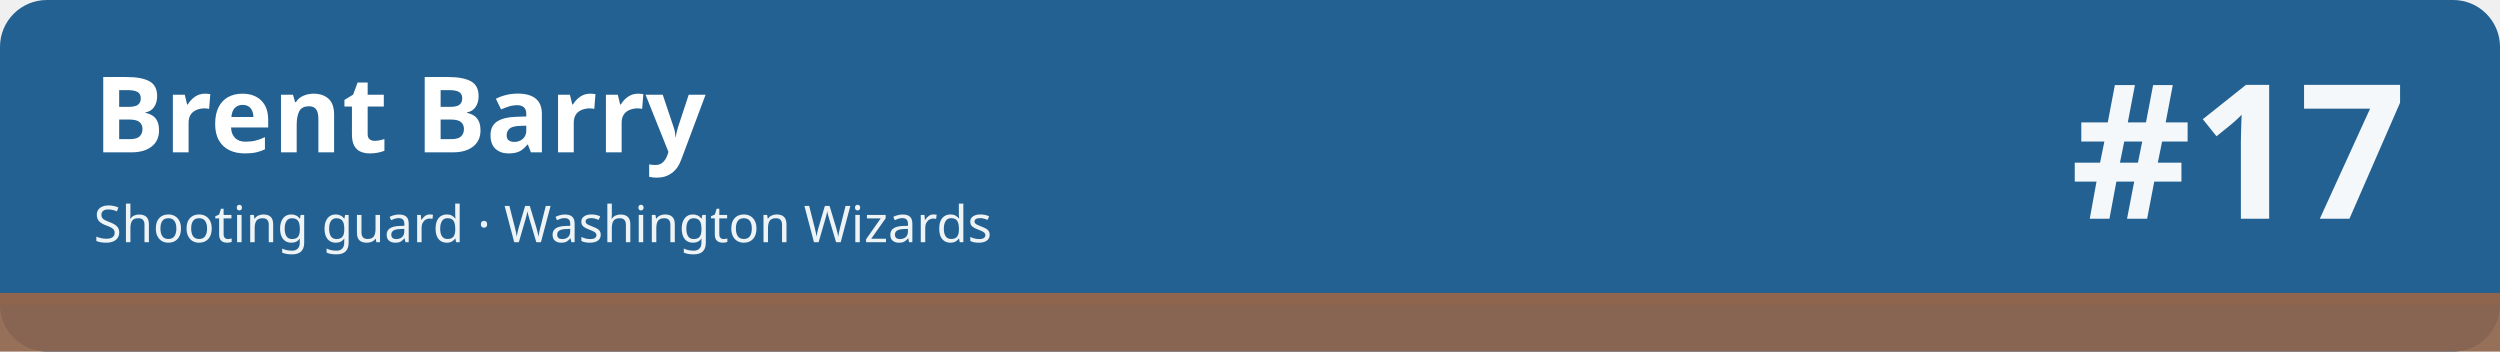
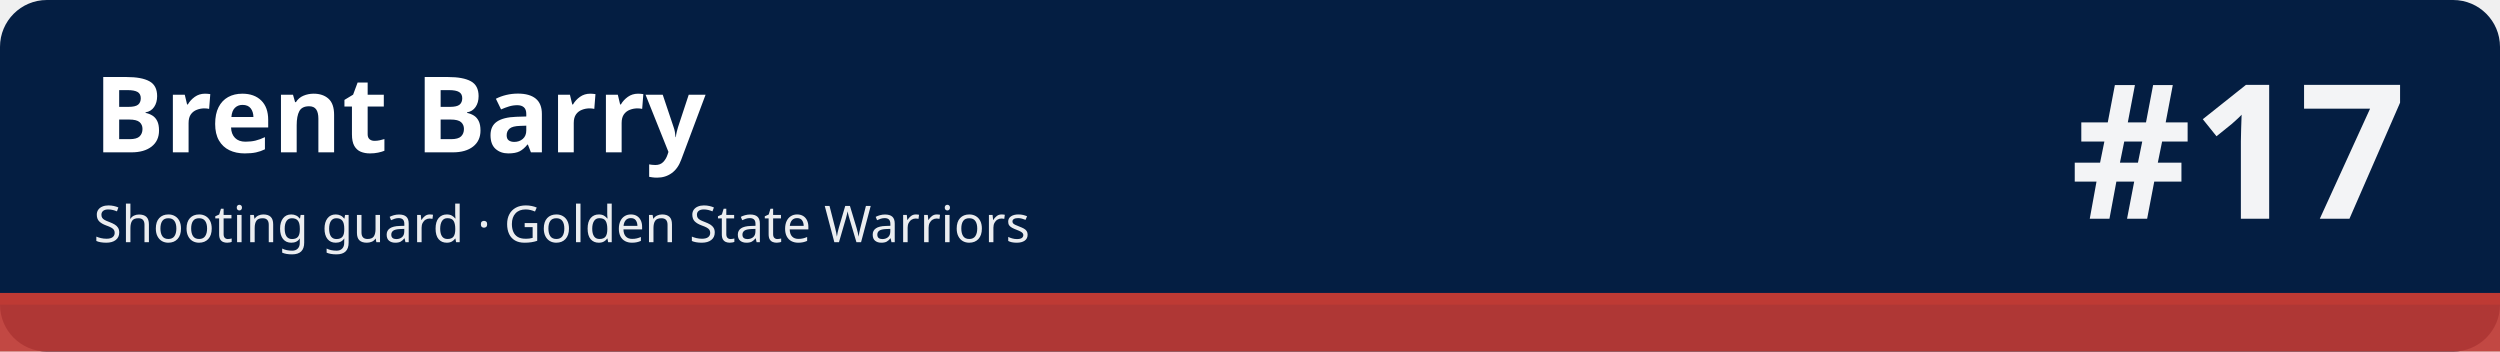
<svg xmlns="http://www.w3.org/2000/svg" width="1280" height="180" viewBox="0 0 1280 180" role="img" aria-labelledby="t d">
-   <rect width="1280" height="180" rx="24" fill="#236192" />
-   <rect x="0" y="150" width="1280" height="30" fill="#8f654d" fill-opacity=".92" />
-   <rect x="0" y="150" width="1280" height="6" fill="#8f654d" />
+   <rect width="1280" height="180" rx="24" fill="#041e42" />
+   <rect x="0" y="150" width="1280" height="30" fill="#be3a34" fill-opacity=".92" />
+   <rect x="0" y="150" width="1280" height="6" fill="#be3a34" />
  <text x="48" y="78" font-family="sans-serif" font-size="54" font-weight="700" fill="#ffffff">Brent Barry</text>
-   <text x="48" y="124" font-family="sans-serif" font-size="26" fill="#ffffff" fill-opacity=".92">Shooting guard · Washington Wizards</text>
+   <text x="48" y="124" font-family="sans-serif" font-size="26" fill="#ffffff" fill-opacity=".92">Shooting guard · Golden State Warriors</text>
  <text x="1232" y="112" font-family="sans-serif" font-size="96" font-weight="800" fill="#ffffff" fill-opacity=".95" text-anchor="end">#17</text>
</svg>
